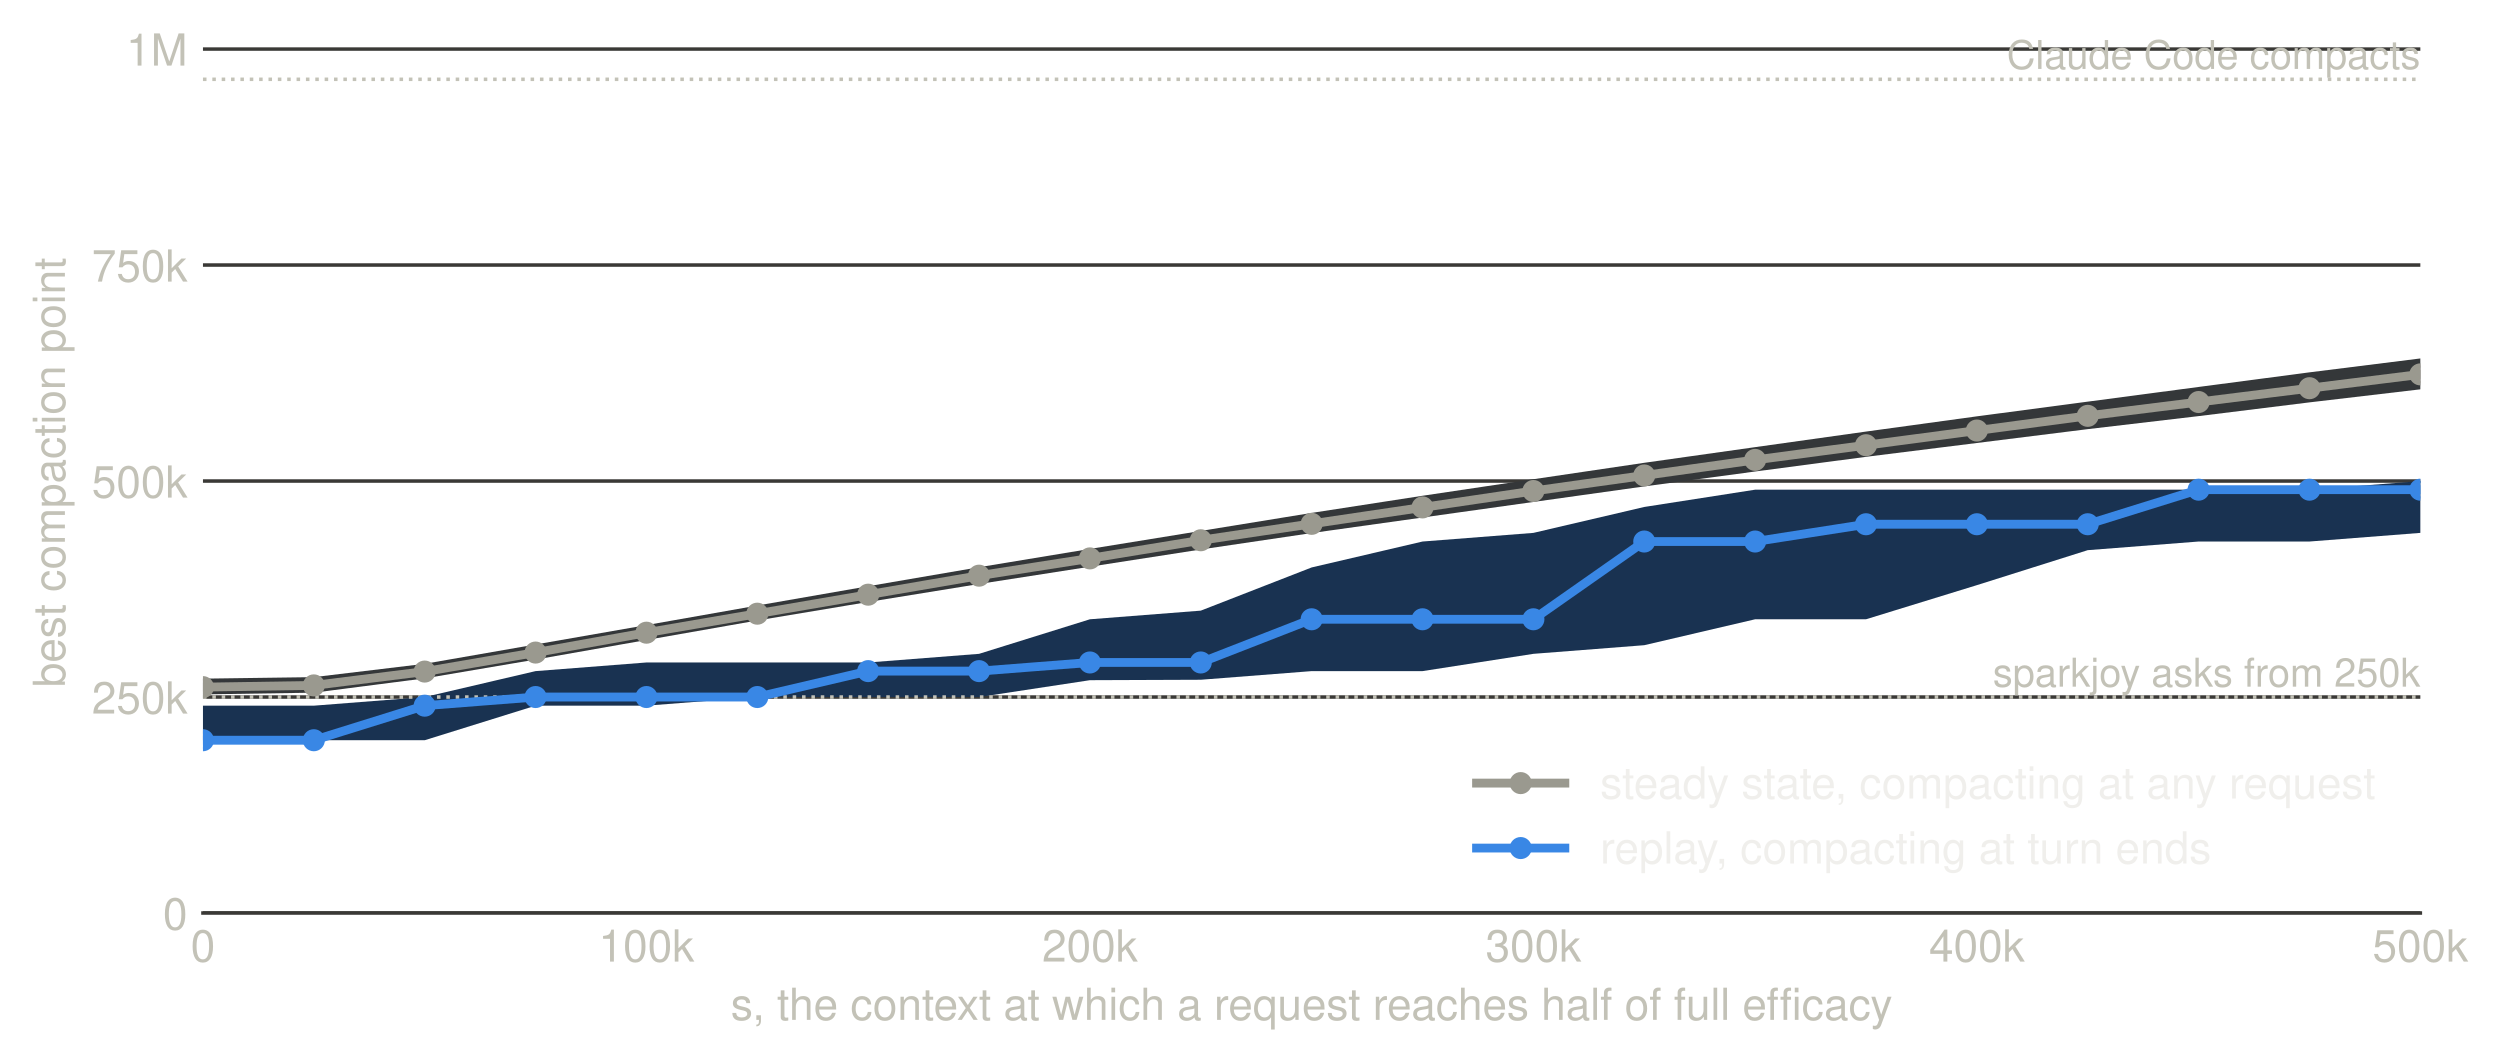
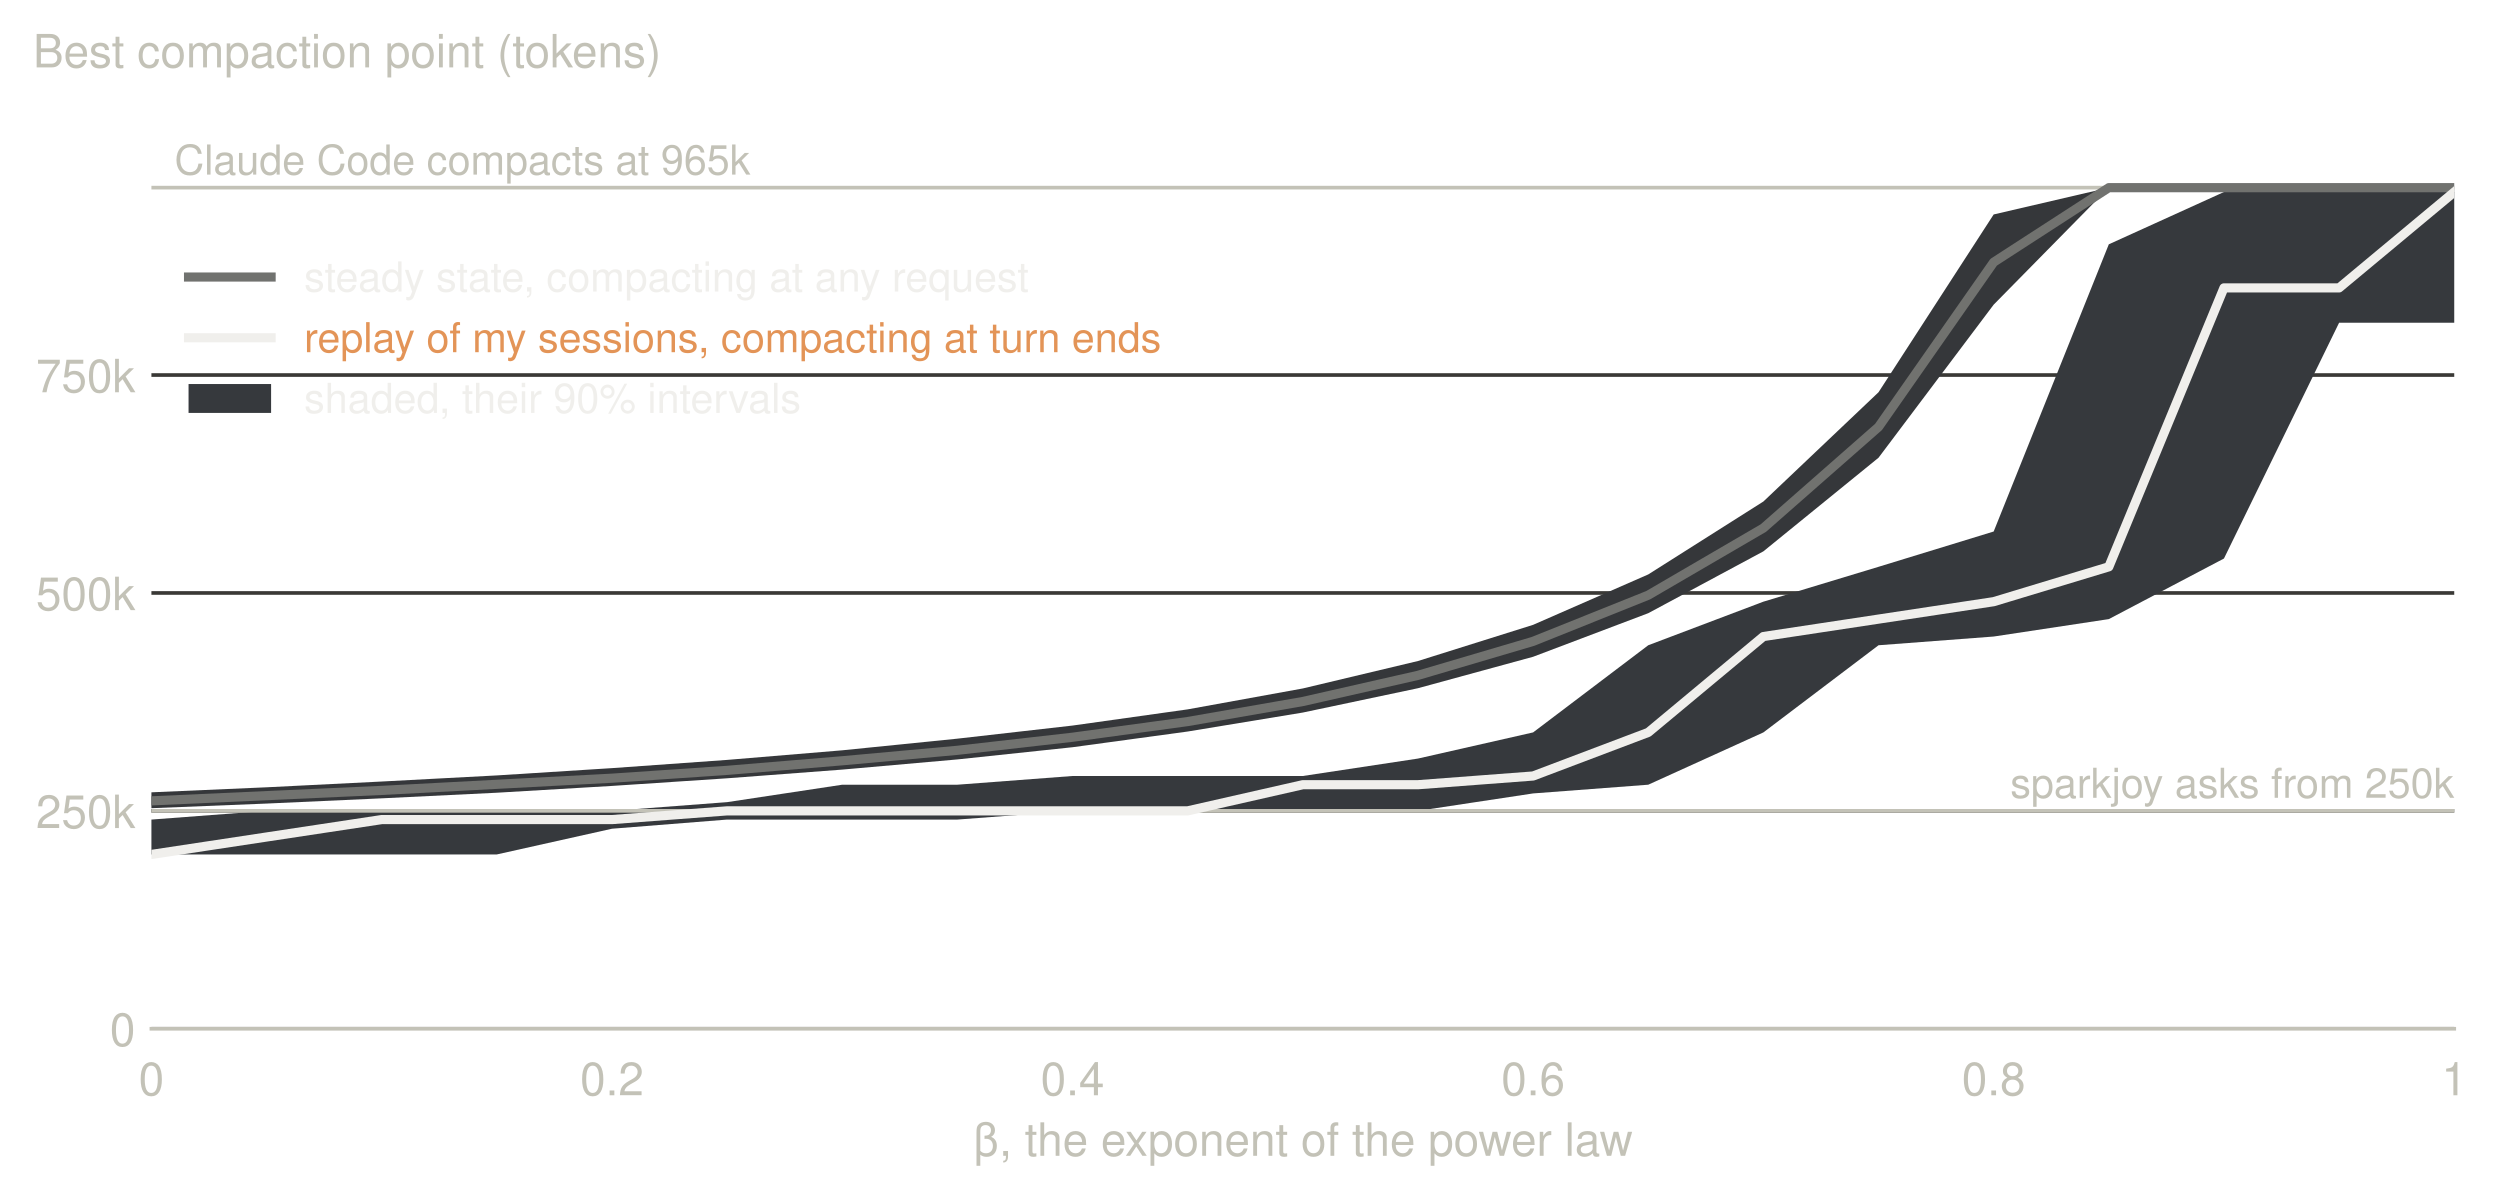
- <svg xmlns="http://www.w3.org/2000/svg" xmlns:xlink="http://www.w3.org/1999/xlink" width="566.209pt" height="240.327pt" viewBox="0 0 566.209 240.327" version="1.1">
+ <svg xmlns="http://www.w3.org/2000/svg" xmlns:xlink="http://www.w3.org/1999/xlink" width="545.2pt" height="261.335pt" viewBox="0 0 545.2 261.335" version="1.1">
  <defs>
    <style type="text/css">*{stroke-linejoin: round; stroke-linecap: butt}</style>
  </defs>
  <g id="figure_1">
    <g id="patch_1">
-       <path d="M 0 240.327  L 566.209 240.327  L 566.209 0  L 0 0  L 0 240.327  z " style="fill: none" />
+       <path d="M 0 261.335  L 545.2 261.335  L 545.2 0  L 0 0  L 0 261.335  z " style="fill: none" />
    </g>
    <g id="axes_1">
      <g id="patch_2">
-         <path d="M 45.967 206.784  L 548.167 206.784  L 548.167 7.2  L 45.967 7.2  L 45.967 206.784  z " style="fill: none" />
+         <path d="M 33.02 224.352  L 535.22 224.352  L 535.22 24.768  L 33.02 24.768  L 33.02 224.352  z " style="fill: none" />
      </g>
      <g id="matplotlib.axis_1">
        <g id="xtick_1">
          <g id="line2d_1" />
          <g id="text_1">
-             <text style="font-size: 10px; font-family: 'Helvetica', 'Arial', 'DejaVu Sans'; text-anchor: middle; fill: #c3c2b7" x="45.967" y="217.784" transform="rotate(-0 45.96719 217.784)">0</text>
+             <text style="font-size: 10px; font-family: 'Helvetica', 'Arial', 'DejaVu Sans'; text-anchor: middle; fill: #c3c2b7" x="33.02" y="238.852" transform="rotate(-0 33.02 238.8517)">0</text>
          </g>
        </g>
        <g id="xtick_2">
          <g id="line2d_2" />
          <g id="text_2">
-             <text style="font-size: 10px; font-family: 'Helvetica', 'Arial', 'DejaVu Sans'; text-anchor: middle; fill: #c3c2b7" x="146.407" y="217.784" transform="rotate(-0 146.4072 217.784)">100k</text>
+             <text style="font-size: 10px; font-family: 'Helvetica', 'Arial', 'DejaVu Sans'; text-anchor: middle; fill: #c3c2b7" x="133.46" y="238.852" transform="rotate(-0 133.46 238.8517)">0.2</text>
          </g>
        </g>
        <g id="xtick_3">
          <g id="line2d_3" />
          <g id="text_3">
-             <text style="font-size: 10px; font-family: 'Helvetica', 'Arial', 'DejaVu Sans'; text-anchor: middle; fill: #c3c2b7" x="246.847" y="217.784" transform="rotate(-0 246.8472 217.784)">200k</text>
+             <text style="font-size: 10px; font-family: 'Helvetica', 'Arial', 'DejaVu Sans'; text-anchor: middle; fill: #c3c2b7" x="233.9" y="238.852" transform="rotate(-0 233.9 238.8517)">0.4</text>
          </g>
        </g>
        <g id="xtick_4">
          <g id="line2d_4" />
          <g id="text_4">
-             <text style="font-size: 10px; font-family: 'Helvetica', 'Arial', 'DejaVu Sans'; text-anchor: middle; fill: #c3c2b7" x="347.287" y="217.784" transform="rotate(-0 347.2872 217.784)">300k</text>
+             <text style="font-size: 10px; font-family: 'Helvetica', 'Arial', 'DejaVu Sans'; text-anchor: middle; fill: #c3c2b7" x="334.34" y="238.852" transform="rotate(-0 334.34 238.8517)">0.6</text>
          </g>
        </g>
        <g id="xtick_5">
          <g id="line2d_5" />
          <g id="text_5">
-             <text style="font-size: 10px; font-family: 'Helvetica', 'Arial', 'DejaVu Sans'; text-anchor: middle; fill: #c3c2b7" x="447.727" y="217.784" transform="rotate(-0 447.7272 217.784)">400k</text>
+             <text style="font-size: 10px; font-family: 'Helvetica', 'Arial', 'DejaVu Sans'; text-anchor: middle; fill: #c3c2b7" x="434.78" y="238.852" transform="rotate(-0 434.78 238.8517)">0.8</text>
          </g>
        </g>
        <g id="xtick_6">
          <g id="line2d_6" />
          <g id="text_6">
-             <text style="font-size: 10px; font-family: 'Helvetica', 'Arial', 'DejaVu Sans'; text-anchor: middle; fill: #c3c2b7" x="548.167" y="217.784" transform="rotate(-0 548.1672 217.784)">500k</text>
+             <text style="font-size: 10px; font-family: 'Helvetica', 'Arial', 'DejaVu Sans'; text-anchor: middle; fill: #c3c2b7" x="535.22" y="238.852" transform="rotate(-0 535.22 238.8517)">1</text>
          </g>
        </g>
        <g id="text_7">
-           <text style="font-size: 10px; font-family: 'Helvetica', 'Arial', 'DejaVu Sans'; text-anchor: middle; fill: #c3c2b7" x="297.067" y="230.983" transform="rotate(-0 297.0672 230.9832)">s, the context at which a request reaches half of full efficacy</text>
+           <text style="font-size: 10px; font-family: 'Helvetica', 'Arial', 'DejaVu Sans'; text-anchor: middle; fill: #c3c2b7" x="284.12" y="252.051" transform="rotate(-0 284.12 252.051)">β, the exponent of the power law</text>
        </g>
      </g>
      <g id="matplotlib.axis_2">
        <g id="ytick_1">
          <g id="line2d_7">
-             <path d="M 45.967 206.784  L 548.167 206.784  " clip-path="url(#pe589eab913)" style="fill: none; stroke: #3a3936; stroke-width: 0.8; stroke-linecap: square" />
+             <path d="M 33.02 224.352  L 535.22 224.352  " clip-path="url(#pd77bd39c77)" style="fill: none; stroke: #3a3936; stroke-width: 0.8; stroke-linecap: square" />
          </g>
          <g id="line2d_8" />
          <g id="text_8">
-             <text style="font-size: 10px; font-family: 'Helvetica', 'Arial', 'DejaVu Sans'; text-anchor: end; fill: #c3c2b7" x="42.467" y="210.534" transform="rotate(-0 42.46719 210.534)">0</text>
+             <text style="font-size: 10px; font-family: 'Helvetica', 'Arial', 'DejaVu Sans'; text-anchor: end; fill: #c3c2b7" x="29.52" y="228.102" transform="rotate(-0 29.52 228.1017)">0</text>
          </g>
        </g>
        <g id="ytick_2">
          <g id="line2d_9">
-             <path d="M 45.967 157.866  L 548.167 157.866  " clip-path="url(#pe589eab913)" style="fill: none; stroke: #3a3936; stroke-width: 0.8; stroke-linecap: square" />
+             <path d="M 33.02 176.832  L 535.22 176.832  " clip-path="url(#pd77bd39c77)" style="fill: none; stroke: #3a3936; stroke-width: 0.8; stroke-linecap: square" />
          </g>
          <g id="line2d_10" />
          <g id="text_9">
-             <text style="font-size: 10px; font-family: 'Helvetica', 'Arial', 'DejaVu Sans'; text-anchor: end; fill: #c3c2b7" x="42.467" y="161.616" transform="rotate(-0 42.46719 161.6164)">250k</text>
+             <text style="font-size: 10px; font-family: 'Helvetica', 'Arial', 'DejaVu Sans'; text-anchor: end; fill: #c3c2b7" x="29.52" y="180.582" transform="rotate(-0 29.52 180.5817)">250k</text>
          </g>
        </g>
        <g id="ytick_3">
          <g id="line2d_11">
-             <path d="M 45.967 108.949  L 548.167 108.949  " clip-path="url(#pe589eab913)" style="fill: none; stroke: #3a3936; stroke-width: 0.8; stroke-linecap: square" />
+             <path d="M 33.02 129.312  L 535.22 129.312  " clip-path="url(#pd77bd39c77)" style="fill: none; stroke: #3a3936; stroke-width: 0.8; stroke-linecap: square" />
          </g>
          <g id="line2d_12" />
          <g id="text_10">
-             <text style="font-size: 10px; font-family: 'Helvetica', 'Arial', 'DejaVu Sans'; text-anchor: end; fill: #c3c2b7" x="42.467" y="112.699" transform="rotate(-0 42.46719 112.6987)">500k</text>
+             <text style="font-size: 10px; font-family: 'Helvetica', 'Arial', 'DejaVu Sans'; text-anchor: end; fill: #c3c2b7" x="29.52" y="133.062" transform="rotate(-0 29.52 133.0617)">500k</text>
          </g>
        </g>
        <g id="ytick_4">
          <g id="line2d_13">
-             <path d="M 45.967 60.031  L 548.167 60.031  " clip-path="url(#pe589eab913)" style="fill: none; stroke: #3a3936; stroke-width: 0.8; stroke-linecap: square" />
+             <path d="M 33.02 81.792  L 535.22 81.792  " clip-path="url(#pd77bd39c77)" style="fill: none; stroke: #3a3936; stroke-width: 0.8; stroke-linecap: square" />
          </g>
          <g id="line2d_14" />
          <g id="text_11">
-             <text style="font-size: 10px; font-family: 'Helvetica', 'Arial', 'DejaVu Sans'; text-anchor: end; fill: #c3c2b7" x="42.467" y="63.781" transform="rotate(-0 42.46719 63.78106)">750k</text>
+             <text style="font-size: 10px; font-family: 'Helvetica', 'Arial', 'DejaVu Sans'; text-anchor: end; fill: #c3c2b7" x="29.52" y="85.542" transform="rotate(-0 29.52 85.54174)">750k</text>
          </g>
        </g>
-         <g id="ytick_5">
-           <g id="line2d_15">
-             <path d="M 45.967 11.113  L 548.167 11.113  " clip-path="url(#pe589eab913)" style="fill: none; stroke: #3a3936; stroke-width: 0.8; stroke-linecap: square" />
-           </g>
-           <g id="line2d_16" />
-           <g id="text_12">
-             <text style="font-size: 10px; font-family: 'Helvetica', 'Arial', 'DejaVu Sans'; text-anchor: end; fill: #c3c2b7" x="42.467" y="14.863" transform="rotate(-0 42.46719 14.86341)">1M</text>
-           </g>
-         </g>
-         <g id="text_13">
-           <text style="font-size: 10px; font-family: 'Helvetica', 'Arial', 'DejaVu Sans'; text-anchor: middle; fill: #c3c2b7" x="14.7" y="106.992" transform="rotate(-90 14.7 106.992)">best compaction point</text>
+         <g id="text_12">
+           <text style="font-size: 10px; font-family: 'Helvetica', 'Arial', 'DejaVu Sans'; text-anchor: start; fill: #c3c2b7" x="7.2" y="14.7" transform="rotate(-0 7.2 14.7)">Best compaction point (tokens)</text>
        </g>
      </g>
      <g id="FillBetweenPolyCollection_1">
        <defs>
-           <path id="m3dd185f432" d="M 45.967 -86.623  L 45.967 -83.058  L 71.077 -83.449  L 96.187 -86.688  L 121.297 -90.95  L 146.407 -95.379  L 171.517 -99.798  L 196.627 -103.991  L 221.737 -108.062  L 246.847 -111.975  L 271.957 -115.877  L 297.067 -119.596  L 322.177 -123.119  L 347.287 -126.641  L 372.397 -130.163  L 397.507 -133.538  L 422.617 -136.864  L 447.727 -139.997  L 472.837 -143.133  L 497.947 -146.085  L 523.057 -149.196  L 548.167 -152.151  L 548.167 -159.145  L 548.167 -159.145  L 523.057 -155.999  L 497.947 -152.689  L 472.837 -149.363  L 447.727 -146.035  L 422.617 -142.584  L 397.507 -139.058  L 372.397 -135.512  L 347.287 -131.794  L 322.177 -128.047  L 297.067 -124.163  L 271.957 -120.082  L 246.847 -116.008  L 221.737 -111.863  L 196.627 -107.558  L 171.517 -103.185  L 146.407 -98.753  L 121.297 -94.365  L 96.187 -89.987  L 71.077 -86.968  L 45.967 -86.623  z " />
+           <path id="mf2563e5b50" d="M 33.02 -88.547  L 33.02 -85.084  L 58.13 -86.093  L 83.24 -87.234  L 108.35 -88.458  L 133.46 -89.941  L 158.57 -91.604  L 183.68 -93.501  L 208.79 -95.72  L 233.9 -98.381  L 259.01 -101.804  L 284.12 -105.943  L 309.23 -111.248  L 334.34 -118.106  L 359.45 -127.61  L 384.56 -141.098  L 409.67 -161.516  L 434.78 -194.896  L 459.89 -220.411  L 485 -220.411  L 510.11 -220.411  L 535.22 -220.411  L 535.22 -220.411  L 535.22 -220.411  L 510.11 -220.411  L 485 -220.411  L 459.89 -220.411  L 434.78 -214.567  L 409.67 -175.796  L 384.56 -151.965  L 359.45 -136.064  L 334.34 -125.071  L 309.23 -117.181  L 284.12 -111.198  L 259.01 -106.637  L 233.9 -103.106  L 208.79 -100.249  L 183.68 -97.709  L 158.57 -95.616  L 133.46 -93.822  L 108.35 -92.232  L 83.24 -90.901  L 58.13 -89.642  L 33.02 -88.547  z " />
        </defs>
-         <g clip-path="url(#pe589eab913)">
-           <use xlink:href="#m3dd185f432" x="0" y="240.327" style="fill: #343739" />
+         <g clip-path="url(#pd77bd39c77)">
+           <use xlink:href="#mf2563e5b50" x="0" y="261.335" style="fill: #35373a" />
        </g>
      </g>
      <g id="FillBetweenPolyCollection_2">
        <defs>
-           <path id="mb8dc6d05c9" d="M 45.967 -80.504  L 45.967 -72.677  L 71.077 -72.677  L 96.187 -72.677  L 121.297 -80.504  L 146.407 -80.504  L 171.517 -82.461  L 196.627 -82.461  L 221.737 -82.461  L 246.847 -86.276  L 271.957 -86.374  L 297.067 -88.331  L 322.177 -88.331  L 347.287 -92.244  L 372.397 -94.201  L 397.507 -100.071  L 422.617 -100.071  L 447.727 -107.8  L 472.837 -115.725  L 497.947 -117.681  L 523.057 -117.681  L 548.167 -119.638  L 548.167 -131.378  L 548.167 -131.378  L 523.057 -129.422  L 497.947 -129.422  L 472.837 -129.422  L 447.727 -129.422  L 422.617 -129.422  L 397.507 -129.422  L 372.397 -125.508  L 347.287 -119.638  L 322.177 -117.681  L 297.067 -111.811  L 271.957 -102.028  L 246.847 -100.071  L 221.737 -92.244  L 196.627 -90.287  L 171.517 -90.287  L 146.407 -90.287  L 121.297 -88.331  L 96.187 -82.461  L 71.077 -80.504  L 45.967 -80.504  z " />
+           <path id="m3f9140b6f2" d="M 33.02 -82.603  L 33.02 -75  L 58.13 -75  L 83.24 -75  L 108.35 -75  L 133.46 -80.607  L 158.57 -82.603  L 183.68 -82.603  L 208.79 -82.603  L 233.9 -84.504  L 259.01 -84.504  L 284.12 -84.504  L 309.23 -84.504  L 334.34 -88.305  L 359.45 -90.206  L 384.56 -101.611  L 409.67 -120.619  L 434.78 -122.52  L 459.89 -126.321  L 485 -139.532  L 510.11 -190.948  L 535.22 -190.948  L 535.22 -219.46  L 535.22 -219.46  L 510.11 -219.46  L 485 -219.46  L 459.89 -208.056  L 434.78 -145.424  L 409.67 -137.726  L 384.56 -130.123  L 359.45 -120.619  L 334.34 -101.611  L 309.23 -95.908  L 284.12 -92.107  L 259.01 -92.107  L 233.9 -92.107  L 208.79 -90.206  L 183.68 -90.206  L 158.57 -86.404  L 133.46 -84.504  L 108.35 -84.504  L 83.24 -84.504  L 58.13 -84.504  L 33.02 -82.603  z " />
        </defs>
-         <g clip-path="url(#pe589eab913)">
-           <use xlink:href="#mb8dc6d05c9" x="0" y="240.327" style="fill: #193251" />
+         <g clip-path="url(#pd77bd39c77)">
+           <use xlink:href="#m3f9140b6f2" x="0" y="261.335" style="fill: #36393d" />
        </g>
      </g>
+       <g id="FillBetweenPolyCollection_3" />
+       <g id="line2d_15">
+         <path d="M 33.02 40.925  L 535.22 40.925  " clip-path="url(#pd77bd39c77)" style="fill: none; stroke: #c3c2b7; stroke-width: 0.8; stroke-linecap: square" />
+       </g>
+       <g id="line2d_16">
+         <path d="M 33.02 176.832  L 535.22 176.832  " clip-path="url(#pd77bd39c77)" style="fill: none; stroke: #c3c2b7; stroke-width: 0.8; stroke-linecap: square" />
+       </g>
      <g id="line2d_17">
-         <path d="M 45.967 157.866  L 548.167 157.866  " clip-path="url(#pe589eab913)" style="fill: none; stroke-dasharray: 0.8,1.32; stroke-dashoffset: 0; stroke: #c3c2b7; stroke-width: 0.8" />
+         <path d="M 33.02 174.652  L 58.13 173.512  L 83.24 172.371  L 108.35 171.041  L 133.46 169.71  L 158.57 167.999  L 183.68 165.908  L 208.79 163.627  L 233.9 160.776  L 259.01 157.355  L 284.12 152.983  L 309.23 147.281  L 334.34 139.867  L 359.45 129.793  L 384.56 115.157  L 409.67 93.108  L 434.78 57.183  L 459.89 40.925  L 485 40.925  L 510.11 40.925  L 535.22 40.925  " clip-path="url(#pd77bd39c77)" style="fill: none; stroke: #71726f; stroke-width: 2; stroke-linecap: square" />
      </g>
      <g id="line2d_18">
-         <path d="M 45.967 17.962  L 548.167 17.962  " clip-path="url(#pe589eab913)" style="fill: none; stroke-dasharray: 0.8,1.32; stroke-dashoffset: 0; stroke: #c3c2b7; stroke-width: 0.8" />
-       </g>
-       <g id="line2d_19">
-         <path d="M 45.967 155.623  L 71.077 155.231  L 96.187 152.1  L 121.297 147.796  L 146.407 143.295  L 171.517 138.991  L 196.627 134.686  L 221.737 130.381  L 246.847 126.468  L 271.957 122.359  L 297.067 118.641  L 322.177 114.923  L 347.287 111.205  L 372.397 107.683  L 397.507 104.161  L 422.617 100.835  L 447.727 97.508  L 472.837 94.182  L 497.947 91.051  L 523.057 87.921  L 548.167 84.79  " clip-path="url(#pe589eab913)" style="fill: none; stroke: #9a998f; stroke-width: 2; stroke-linecap: square" />
-         <defs>
-           <path id="m08f09b5ca8" d="M 0 2  C 0.53 2 1.039 1.789 1.414 1.414  C 1.789 1.039 2 0.53 2 0  C 2 -0.53 1.789 -1.039 1.414 -1.414  C 1.039 -1.789 0.53 -2 0 -2  C -0.53 -2 -1.039 -1.789 -1.414 -1.414  C -1.789 -1.039 -2 -0.53 -2 0  C -2 0.53 -1.789 1.039 -1.414 1.414  C -1.039 1.789 -0.53 2 0 2  z " style="stroke: #9a998f" />
-         </defs>
-         <g clip-path="url(#pe589eab913)">
-           <use xlink:href="#m08f09b5ca8" x="45.967" y="155.623" style="fill: #9a998f; stroke: #9a998f" />
-           <use xlink:href="#m08f09b5ca8" x="71.077" y="155.231" style="fill: #9a998f; stroke: #9a998f" />
-           <use xlink:href="#m08f09b5ca8" x="96.187" y="152.1" style="fill: #9a998f; stroke: #9a998f" />
-           <use xlink:href="#m08f09b5ca8" x="121.297" y="147.796" style="fill: #9a998f; stroke: #9a998f" />
-           <use xlink:href="#m08f09b5ca8" x="146.407" y="143.295" style="fill: #9a998f; stroke: #9a998f" />
-           <use xlink:href="#m08f09b5ca8" x="171.517" y="138.991" style="fill: #9a998f; stroke: #9a998f" />
-           <use xlink:href="#m08f09b5ca8" x="196.627" y="134.686" style="fill: #9a998f; stroke: #9a998f" />
-           <use xlink:href="#m08f09b5ca8" x="221.737" y="130.381" style="fill: #9a998f; stroke: #9a998f" />
-           <use xlink:href="#m08f09b5ca8" x="246.847" y="126.468" style="fill: #9a998f; stroke: #9a998f" />
-           <use xlink:href="#m08f09b5ca8" x="271.957" y="122.359" style="fill: #9a998f; stroke: #9a998f" />
-           <use xlink:href="#m08f09b5ca8" x="297.067" y="118.641" style="fill: #9a998f; stroke: #9a998f" />
-           <use xlink:href="#m08f09b5ca8" x="322.177" y="114.923" style="fill: #9a998f; stroke: #9a998f" />
-           <use xlink:href="#m08f09b5ca8" x="347.287" y="111.205" style="fill: #9a998f; stroke: #9a998f" />
-           <use xlink:href="#m08f09b5ca8" x="372.397" y="107.683" style="fill: #9a998f; stroke: #9a998f" />
-           <use xlink:href="#m08f09b5ca8" x="397.507" y="104.161" style="fill: #9a998f; stroke: #9a998f" />
-           <use xlink:href="#m08f09b5ca8" x="422.617" y="100.835" style="fill: #9a998f; stroke: #9a998f" />
-           <use xlink:href="#m08f09b5ca8" x="447.727" y="97.508" style="fill: #9a998f; stroke: #9a998f" />
-           <use xlink:href="#m08f09b5ca8" x="472.837" y="94.182" style="fill: #9a998f; stroke: #9a998f" />
-           <use xlink:href="#m08f09b5ca8" x="497.947" y="91.051" style="fill: #9a998f; stroke: #9a998f" />
-           <use xlink:href="#m08f09b5ca8" x="523.057" y="87.921" style="fill: #9a998f; stroke: #9a998f" />
-           <use xlink:href="#m08f09b5ca8" x="548.167" y="84.79" style="fill: #9a998f; stroke: #9a998f" />
-         </g>
-       </g>
-       <g id="line2d_20">
-         <path d="M 45.967 167.65  L 71.077 167.65  L 96.187 159.823  L 121.297 157.866  L 146.407 157.866  L 171.517 157.866  L 196.627 151.996  L 221.737 151.996  L 246.847 150.04  L 271.957 150.04  L 297.067 140.256  L 322.177 140.256  L 347.287 140.256  L 372.397 122.646  L 397.507 122.646  L 422.617 118.732  L 447.727 118.732  L 472.837 118.732  L 497.947 110.905  L 523.057 110.905  L 548.167 110.905  " clip-path="url(#pe589eab913)" style="fill: none; stroke: #3987e5; stroke-width: 2; stroke-linecap: square" />
-         <defs>
-           <path id="mbc9e1d152a" d="M 0 2  C 0.53 2 1.039 1.789 1.414 1.414  C 1.789 1.039 2 0.53 2 0  C 2 -0.53 1.789 -1.039 1.414 -1.414  C 1.039 -1.789 0.53 -2 0 -2  C -0.53 -2 -1.039 -1.789 -1.414 -1.414  C -1.789 -1.039 -2 -0.53 -2 0  C -2 0.53 -1.789 1.039 -1.414 1.414  C -1.039 1.789 -0.53 2 0 2  z " style="stroke: #3987e5" />
-         </defs>
-         <g clip-path="url(#pe589eab913)">
-           <use xlink:href="#mbc9e1d152a" x="45.967" y="167.65" style="fill: #3987e5; stroke: #3987e5" />
-           <use xlink:href="#mbc9e1d152a" x="71.077" y="167.65" style="fill: #3987e5; stroke: #3987e5" />
-           <use xlink:href="#mbc9e1d152a" x="96.187" y="159.823" style="fill: #3987e5; stroke: #3987e5" />
-           <use xlink:href="#mbc9e1d152a" x="121.297" y="157.866" style="fill: #3987e5; stroke: #3987e5" />
-           <use xlink:href="#mbc9e1d152a" x="146.407" y="157.866" style="fill: #3987e5; stroke: #3987e5" />
-           <use xlink:href="#mbc9e1d152a" x="171.517" y="157.866" style="fill: #3987e5; stroke: #3987e5" />
-           <use xlink:href="#mbc9e1d152a" x="196.627" y="151.996" style="fill: #3987e5; stroke: #3987e5" />
-           <use xlink:href="#mbc9e1d152a" x="221.737" y="151.996" style="fill: #3987e5; stroke: #3987e5" />
-           <use xlink:href="#mbc9e1d152a" x="246.847" y="150.04" style="fill: #3987e5; stroke: #3987e5" />
-           <use xlink:href="#mbc9e1d152a" x="271.957" y="150.04" style="fill: #3987e5; stroke: #3987e5" />
-           <use xlink:href="#mbc9e1d152a" x="297.067" y="140.256" style="fill: #3987e5; stroke: #3987e5" />
-           <use xlink:href="#mbc9e1d152a" x="322.177" y="140.256" style="fill: #3987e5; stroke: #3987e5" />
-           <use xlink:href="#mbc9e1d152a" x="347.287" y="140.256" style="fill: #3987e5; stroke: #3987e5" />
-           <use xlink:href="#mbc9e1d152a" x="372.397" y="122.646" style="fill: #3987e5; stroke: #3987e5" />
-           <use xlink:href="#mbc9e1d152a" x="397.507" y="122.646" style="fill: #3987e5; stroke: #3987e5" />
-           <use xlink:href="#mbc9e1d152a" x="422.617" y="118.732" style="fill: #3987e5; stroke: #3987e5" />
-           <use xlink:href="#mbc9e1d152a" x="447.727" y="118.732" style="fill: #3987e5; stroke: #3987e5" />
-           <use xlink:href="#mbc9e1d152a" x="472.837" y="118.732" style="fill: #3987e5; stroke: #3987e5" />
-           <use xlink:href="#mbc9e1d152a" x="497.947" y="110.905" style="fill: #3987e5; stroke: #3987e5" />
-           <use xlink:href="#mbc9e1d152a" x="523.057" y="110.905" style="fill: #3987e5; stroke: #3987e5" />
-           <use xlink:href="#mbc9e1d152a" x="548.167" y="110.905" style="fill: #3987e5; stroke: #3987e5" />
-         </g>
+         <path d="M 33.02 186.336  L 58.13 182.534  L 83.24 178.733  L 108.35 178.733  L 133.46 178.733  L 158.57 176.832  L 183.68 176.832  L 208.79 176.832  L 233.9 176.832  L 259.01 176.832  L 284.12 171.129  L 309.23 171.129  L 334.34 169.229  L 359.45 159.725  L 384.56 138.816  L 409.67 135.014  L 434.78 131.213  L 459.89 123.609  L 485 62.784  L 510.11 62.784  L 535.22 41.875  " clip-path="url(#pd77bd39c77)" style="fill: none; stroke: #f0efec; stroke-width: 2; stroke-linecap: square" />
      </g>
      <g id="patch_3">
-         <path d="M 45.967 206.784  L 548.167 206.784  " style="fill: none; stroke: #3a3936; stroke-width: 0.8; stroke-linejoin: miter; stroke-linecap: square" />
+         <path d="M 33.02 224.352  L 535.22 224.352  " style="fill: none; stroke: #c3c2b7; stroke-width: 0.8; stroke-linejoin: miter; stroke-linecap: square" />
+       </g>
+       <g id="text_13">
+         <text style="font-size: 9px; font-family: 'Helvetica', 'Arial', 'DejaVu Sans'; text-anchor: start; fill: #c3c2b7" x="38.042" y="38.073" transform="rotate(-0 38.042 38.07334)">Claude Code compacts at 965k</text>
      </g>
      <g id="text_14">
-         <text style="font-size: 9px; font-family: 'Helvetica', 'Arial', 'DejaVu Sans'; text-anchor: end; fill: #c3c2b7" x="548.167" y="155.518" transform="rotate(-0 548.1672 155.5183)">sparkjoy asks from 250k</text>
-       </g>
-       <g id="text_15">
-         <text style="font-size: 9px; font-family: 'Helvetica', 'Arial', 'DejaVu Sans'; text-anchor: end; fill: #c3c2b7" x="548.167" y="15.614" transform="rotate(-0 548.1672 15.61383)">Claude Code compacts</text>
+         <text style="font-size: 9px; font-family: 'Helvetica', 'Arial', 'DejaVu Sans'; text-anchor: end; fill: #c3c2b7" x="535.22" y="173.981" transform="rotate(-0 535.22 173.9805)">sparkjoy asks from 250k</text>
      </g>
      <g id="legend_1">
-         <g id="line2d_21">
-           <path d="M 334.413 177.359  L 344.413 177.359  L 354.413 177.359  " style="fill: none; stroke: #9a998f; stroke-width: 2; stroke-linecap: square" />
-           <g>
-             <use xlink:href="#m08f09b5ca8" x="344.413" y="177.359" style="fill: #9a998f; stroke: #9a998f" />
-           </g>
+         <g id="line2d_19">
+           <path d="M 41.12 60.418  L 50.12 60.418  L 59.12 60.418  " style="fill: none; stroke: #71726f; stroke-width: 2; stroke-linecap: square" />
+         </g>
+         <g id="text_15">
+           <text style="font-size: 9px; font-family: 'Helvetica', 'Arial', 'DejaVu Sans'; text-anchor: start; fill: #f0efec" x="66.32" y="63.568" transform="rotate(-0 66.32 63.56782)">steady state, compacting at any request</text>
+         </g>
+         <g id="line2d_20">
+           <path d="M 41.12 73.659  L 50.12 73.659  L 59.12 73.659  " style="fill: none; stroke: #f0efec; stroke-width: 2; stroke-linecap: square" />
        </g>
        <g id="text_16">
-           <text style="font-size: 10px; font-family: 'Helvetica', 'Arial', 'DejaVu Sans'; text-anchor: start; fill: #f0efec" x="362.413" y="180.859" transform="rotate(-0 362.4125 180.859)">steady state, compacting at any request</text>
+           <text style="font-size: 9px; font-family: 'Helvetica', 'Arial', 'DejaVu Sans'; text-anchor: start; fill: #e39457" x="66.32" y="76.809" transform="rotate(-0 66.32 76.80907)">replay of my sessions, compacting at turn ends</text>
        </g>
-         <g id="line2d_22">
-           <path d="M 334.413 192.071  L 344.413 192.071  L 354.413 192.071  " style="fill: none; stroke: #3987e5; stroke-width: 2; stroke-linecap: square" />
-           <g>
-             <use xlink:href="#mbc9e1d152a" x="344.413" y="192.071" style="fill: #3987e5; stroke: #3987e5" />
-           </g>
+         <g id="patch_4">
+           <path d="M 41.12 90.05  L 59.12 90.05  L 59.12 83.75  L 41.12 83.75  z " style="fill: #36393d" />
        </g>
        <g id="text_17">
-           <text style="font-size: 10px; font-family: 'Helvetica', 'Arial', 'DejaVu Sans'; text-anchor: start; fill: #f0efec" x="362.413" y="195.571" transform="rotate(-0 362.4125 195.5715)">replay, compacting at turn ends</text>
+           <text style="font-size: 9px; font-family: 'Helvetica', 'Arial', 'DejaVu Sans'; text-anchor: start; fill: #f0efec" x="66.32" y="90.05" transform="rotate(-0 66.32 90.05031)">shaded, their 90% intervals</text>
        </g>
      </g>
    </g>
  </g>
  <defs>
-     <clipPath id="pe589eab913">
-       <rect x="45.967" y="7.2" width="502.2" height="199.584" />
+     <clipPath id="pd77bd39c77">
+       <rect x="33.02" y="24.768" width="502.2" height="199.584" />
    </clipPath>
  </defs>
</svg>
